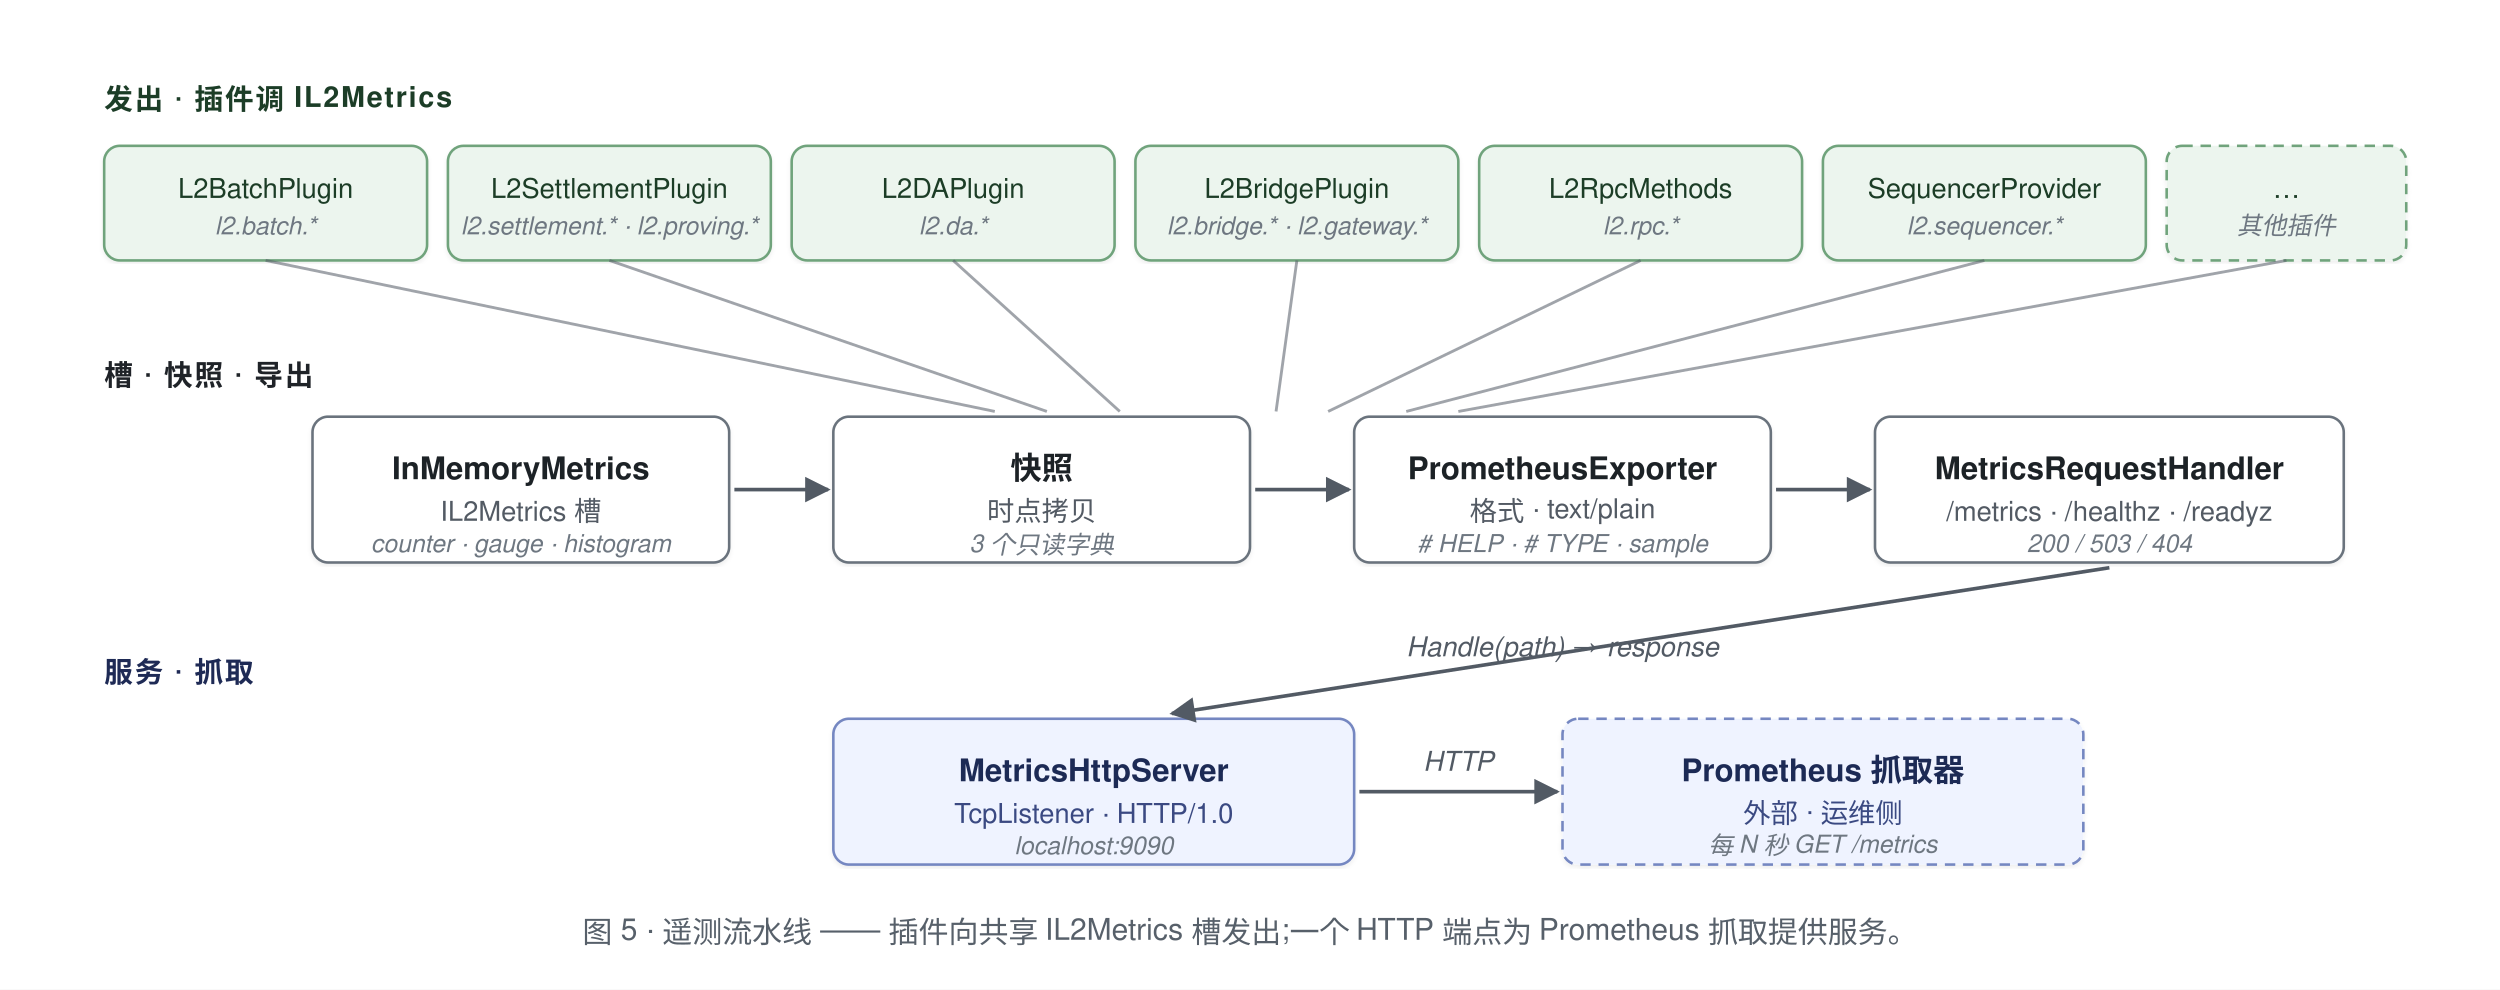
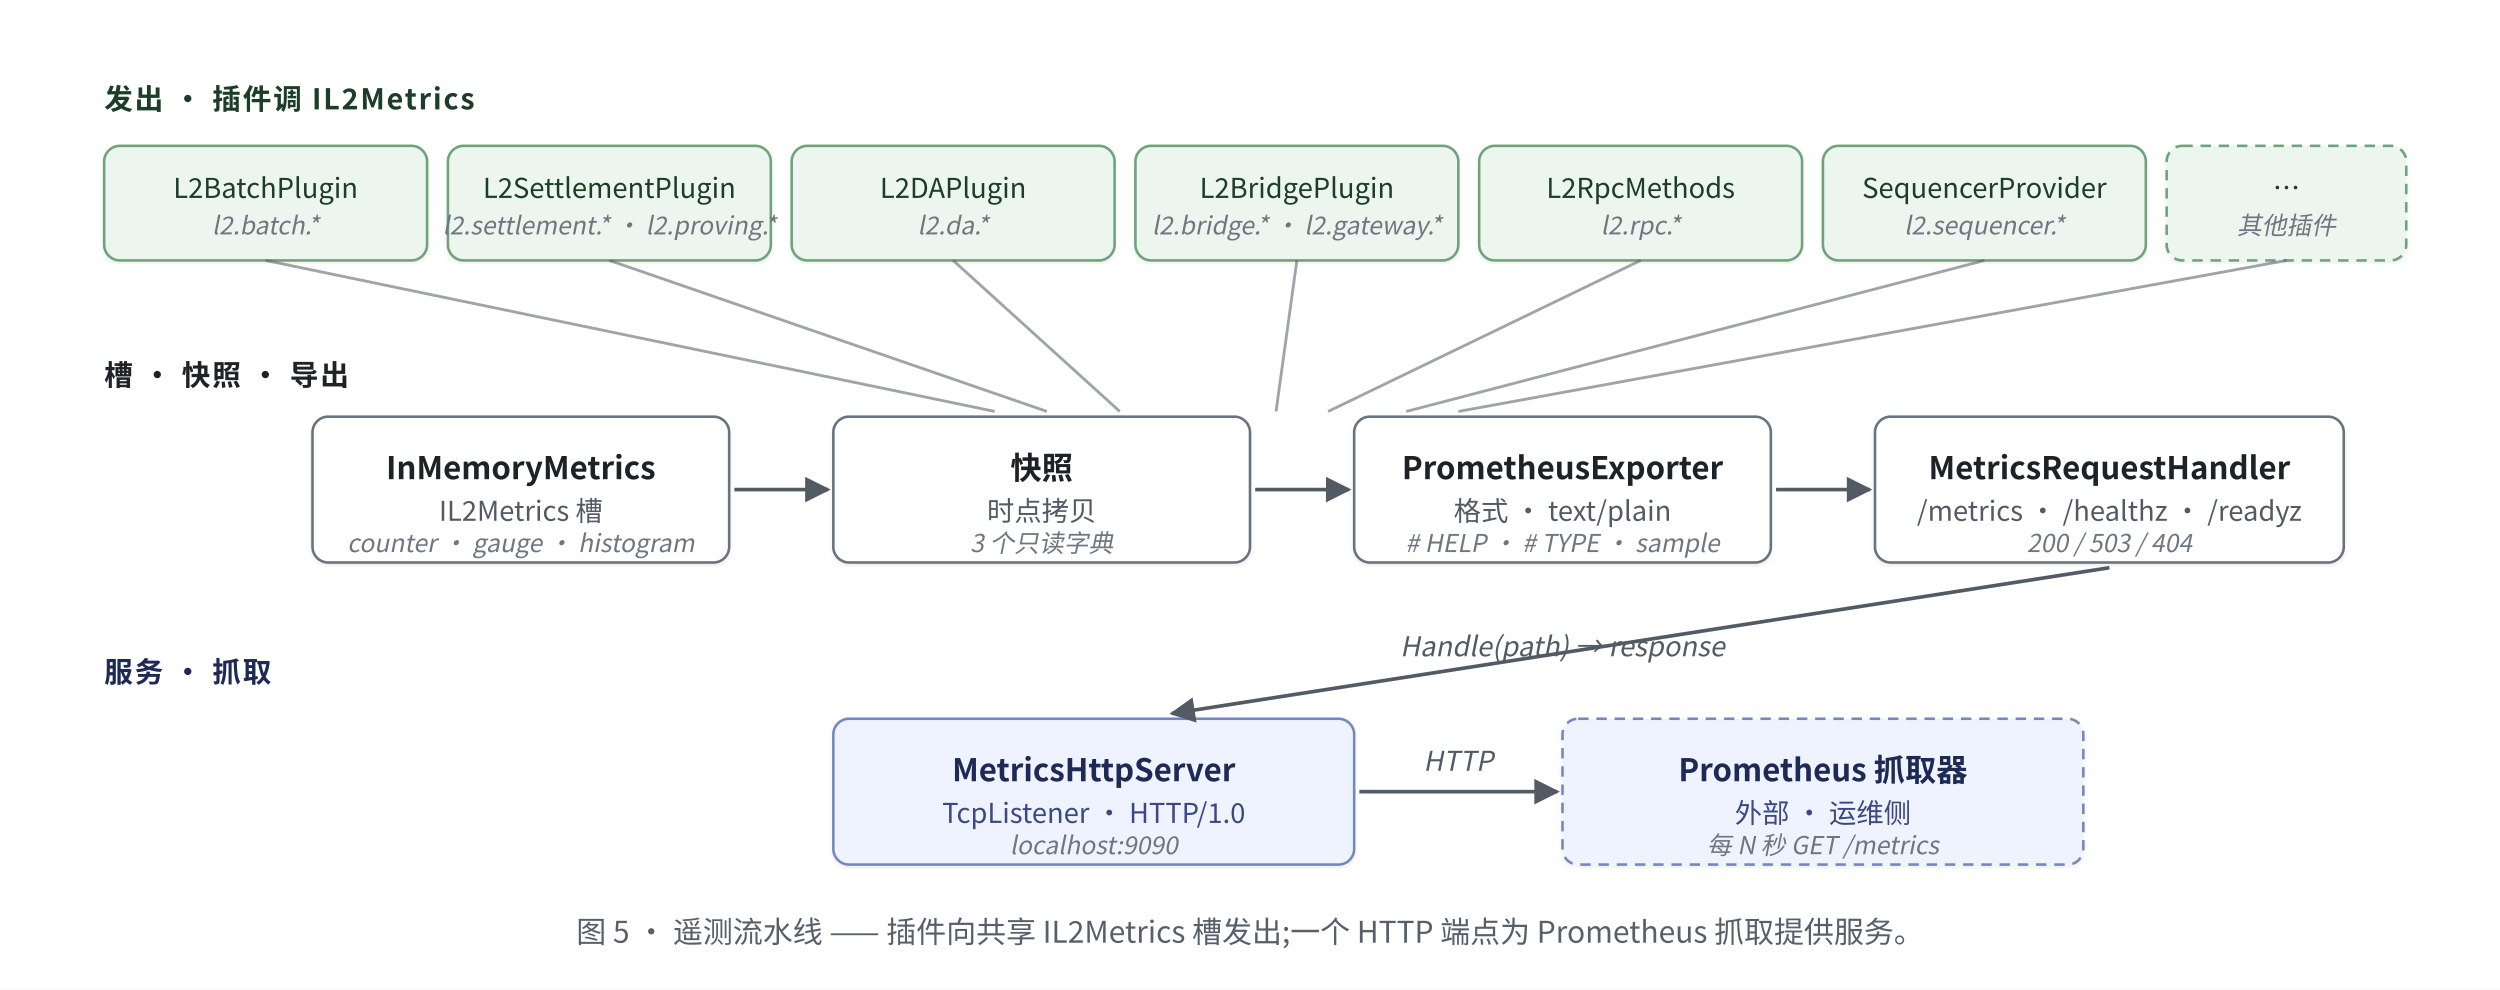
- <svg xmlns="http://www.w3.org/2000/svg" viewBox="0 0 960 380" font-family="-apple-system, BlinkMacSystemFont, 'Segoe UI', 'PingFang SC', 'Hiragino Sans GB', 'Microsoft YaHei', Helvetica, Arial, sans-serif" role="img" aria-labelledby="t5 d5">
+ <svg xmlns="http://www.w3.org/2000/svg" viewBox="0 0 960 380" font-family="'Noto Sans CJK SC', 'Source Han Sans SC', 'WenQuanYi Zen Hei', 'Microsoft YaHei', sans-serif" role="img" aria-labelledby="t5 d5">
  <defs>
    <marker id="ah5" viewBox="0 0 10 10" refX="9" refY="5" markerWidth="7" markerHeight="7" orient="auto">
      <path d="M0,0 L10,5 L0,10 Z" fill="#525a64" />
    </marker>
    <filter id="card5" x="-2%" y="-3%" width="104%" height="106%">
      <feDropShadow dx="0" dy="1" stdDeviation="0.9" flood-color="#000" flood-opacity="0.07" />
    </filter>
    <style>
      .stage-title  { font-size: 12px; font-weight: 600; }
      .stage-sub    { font-size: 10.5px; }
      .stage-tag    { font-size: 9.5px; font-style: italic; fill: #6e7781; }
      .lane-title   { font-size: 11px; font-weight: 700; letter-spacing: 0.7px; }
      .edge-lbl     { font-size: 10.5px; font-style: italic; fill: #525a64; }
      .caption      { font-size: 11.5px; fill: #57606a; }
    </style>
  </defs>
  <rect width="960" height="380" fill="#ffffff" />
  <text x="40" y="42" class="lane-title" fill="#1c3d27">发出 · 插件调 IL2Metrics</text>
  <g filter="url(#card5)">
    <rect x="40" y="56" width="124" height="44" rx="6" fill="#ecf5ee" stroke="#6fa37b" />
    <text x="102" y="76" text-anchor="middle" class="stage-sub" fill="#1c3d27">L2BatchPlugin</text>
    <text x="102" y="90" text-anchor="middle" class="stage-tag">l2.batch.*</text>
    <rect x="172" y="56" width="124" height="44" rx="6" fill="#ecf5ee" stroke="#6fa37b" />
    <text x="234" y="76" text-anchor="middle" class="stage-sub" fill="#1c3d27">L2SettlementPlugin</text>
    <text x="234" y="90" text-anchor="middle" class="stage-tag">l2.settlement.* · l2.proving.*</text>
    <rect x="304" y="56" width="124" height="44" rx="6" fill="#ecf5ee" stroke="#6fa37b" />
    <text x="366" y="76" text-anchor="middle" class="stage-sub" fill="#1c3d27">L2DAPlugin</text>
    <text x="366" y="90" text-anchor="middle" class="stage-tag">l2.da.*</text>
    <rect x="436" y="56" width="124" height="44" rx="6" fill="#ecf5ee" stroke="#6fa37b" />
    <text x="498" y="76" text-anchor="middle" class="stage-sub" fill="#1c3d27">L2BridgePlugin</text>
    <text x="498" y="90" text-anchor="middle" class="stage-tag">l2.bridge.* · l2.gateway.*</text>
    <rect x="568" y="56" width="124" height="44" rx="6" fill="#ecf5ee" stroke="#6fa37b" />
    <text x="630" y="76" text-anchor="middle" class="stage-sub" fill="#1c3d27">L2RpcMethods</text>
    <text x="630" y="90" text-anchor="middle" class="stage-tag">l2.rpc.*</text>
    <rect x="700" y="56" width="124" height="44" rx="6" fill="#ecf5ee" stroke="#6fa37b" />
    <text x="762" y="76" text-anchor="middle" class="stage-sub" fill="#1c3d27">SequencerProvider</text>
    <text x="762" y="90" text-anchor="middle" class="stage-tag">l2.sequencer.*</text>
    <rect x="832" y="56" width="92" height="44" rx="6" fill="#ecf5ee" stroke="#6fa37b" stroke-dasharray="4 3" />
    <text x="878" y="76" text-anchor="middle" class="stage-sub" fill="#1c3d27">…</text>
    <text x="878" y="90" text-anchor="middle" class="stage-tag">其他插件</text>
  </g>
  <line x1="102" y1="100" x2="382" y2="158" stroke="#525a64" stroke-width="1.1" stroke-opacity="0.55" />
  <line x1="234" y1="100" x2="402" y2="158" stroke="#525a64" stroke-width="1.1" stroke-opacity="0.55" />
  <line x1="366" y1="100" x2="430" y2="158" stroke="#525a64" stroke-width="1.1" stroke-opacity="0.55" />
  <line x1="498" y1="100" x2="490" y2="158" stroke="#525a64" stroke-width="1.1" stroke-opacity="0.55" />
  <line x1="630" y1="100" x2="510" y2="158" stroke="#525a64" stroke-width="1.1" stroke-opacity="0.55" />
  <line x1="762" y1="100" x2="540" y2="158" stroke="#525a64" stroke-width="1.1" stroke-opacity="0.55" />
  <line x1="878" y1="100" x2="560" y2="158" stroke="#525a64" stroke-width="1.1" stroke-opacity="0.55" />
  <text x="40" y="148" class="lane-title" fill="#1f2328">槽 · 快照 · 导出</text>
  <g filter="url(#card5)">
    <rect x="120" y="160" width="160" height="56" rx="6" fill="#fff" stroke="#6a737d" />
    <text x="200" y="184" text-anchor="middle" class="stage-title" fill="#1f2328">InMemoryMetrics</text>
    <text x="200" y="200" text-anchor="middle" class="stage-sub" fill="#525a64">IL2Metrics 槽</text>
    <text x="200" y="212" text-anchor="middle" class="stage-tag">counter · gauge · histogram</text>
    <rect x="320" y="160" width="160" height="56" rx="6" fill="#fff" stroke="#6a737d" />
    <text x="400" y="184" text-anchor="middle" class="stage-title" fill="#1f2328">快照</text>
    <text x="400" y="200" text-anchor="middle" class="stage-sub" fill="#525a64">时点拷贝</text>
    <text x="400" y="212" text-anchor="middle" class="stage-tag">3 个只读字典</text>
    <rect x="520" y="160" width="160" height="56" rx="6" fill="#fff" stroke="#6a737d" />
    <text x="600" y="184" text-anchor="middle" class="stage-title" fill="#1f2328">PrometheusExporter</text>
    <text x="600" y="200" text-anchor="middle" class="stage-sub" fill="#525a64">格式 · text/plain</text>
    <text x="600" y="212" text-anchor="middle" class="stage-tag"># HELP · # TYPE · sample</text>
    <rect x="720" y="160" width="180" height="56" rx="6" fill="#fff" stroke="#6a737d" />
    <text x="810" y="184" text-anchor="middle" class="stage-title" fill="#1f2328">MetricsRequestHandler</text>
    <text x="810" y="200" text-anchor="middle" class="stage-sub" fill="#525a64">/metrics · /healthz · /readyz</text>
    <text x="810" y="212" text-anchor="middle" class="stage-tag">200 / 503 / 404</text>
  </g>
  <line x1="282" y1="188" x2="318" y2="188" stroke="#525a64" stroke-width="1.4" marker-end="url(#ah5)" />
  <line x1="482" y1="188" x2="518" y2="188" stroke="#525a64" stroke-width="1.4" marker-end="url(#ah5)" />
  <line x1="682" y1="188" x2="718" y2="188" stroke="#525a64" stroke-width="1.4" marker-end="url(#ah5)" />
  <text x="40" y="262" class="lane-title" fill="#1e2a55">服务 · 抓取</text>
  <g filter="url(#card5)">
    <rect x="320" y="276" width="200" height="56" rx="6" fill="#eff3ff" stroke="#7587c1" />
    <text x="420" y="300" text-anchor="middle" class="stage-title" fill="#1e2a55">MetricsHttpServer</text>
    <text x="420" y="316" text-anchor="middle" class="stage-sub" fill="#3a4a82">TcpListener · HTTP/1.0</text>
    <text x="420" y="328" text-anchor="middle" class="stage-tag">localhost:9090</text>
    <rect x="600" y="276" width="200" height="56" rx="6" fill="#eff3ff" stroke="#7587c1" stroke-dasharray="4 3" />
    <text x="700" y="300" text-anchor="middle" class="stage-title" fill="#1e2a55">Prometheus 抓取器</text>
    <text x="700" y="316" text-anchor="middle" class="stage-sub" fill="#3a4a82">外部 · 运维侧</text>
    <text x="700" y="328" text-anchor="middle" class="stage-tag">每 N 秒 GET /metrics</text>
  </g>
  <line x1="810" y1="218" x2="450" y2="274" stroke="#525a64" stroke-width="1.4" marker-end="url(#ah5)" />
  <text x="600" y="252" text-anchor="middle" class="edge-lbl">Handle(path) → response</text>
  <line x1="522" y1="304" x2="598" y2="304" stroke="#525a64" stroke-width="1.4" marker-end="url(#ah5)" />
  <text x="560" y="296" text-anchor="middle" class="edge-lbl">HTTP</text>
  <text x="480" y="362" text-anchor="middle" class="caption">图 5 · 遥测流水线 —— 插件向共享 IL2Metrics 槽发出;一个 HTTP 端点为 Prometheus 抓取提供服务。</text>
</svg>
